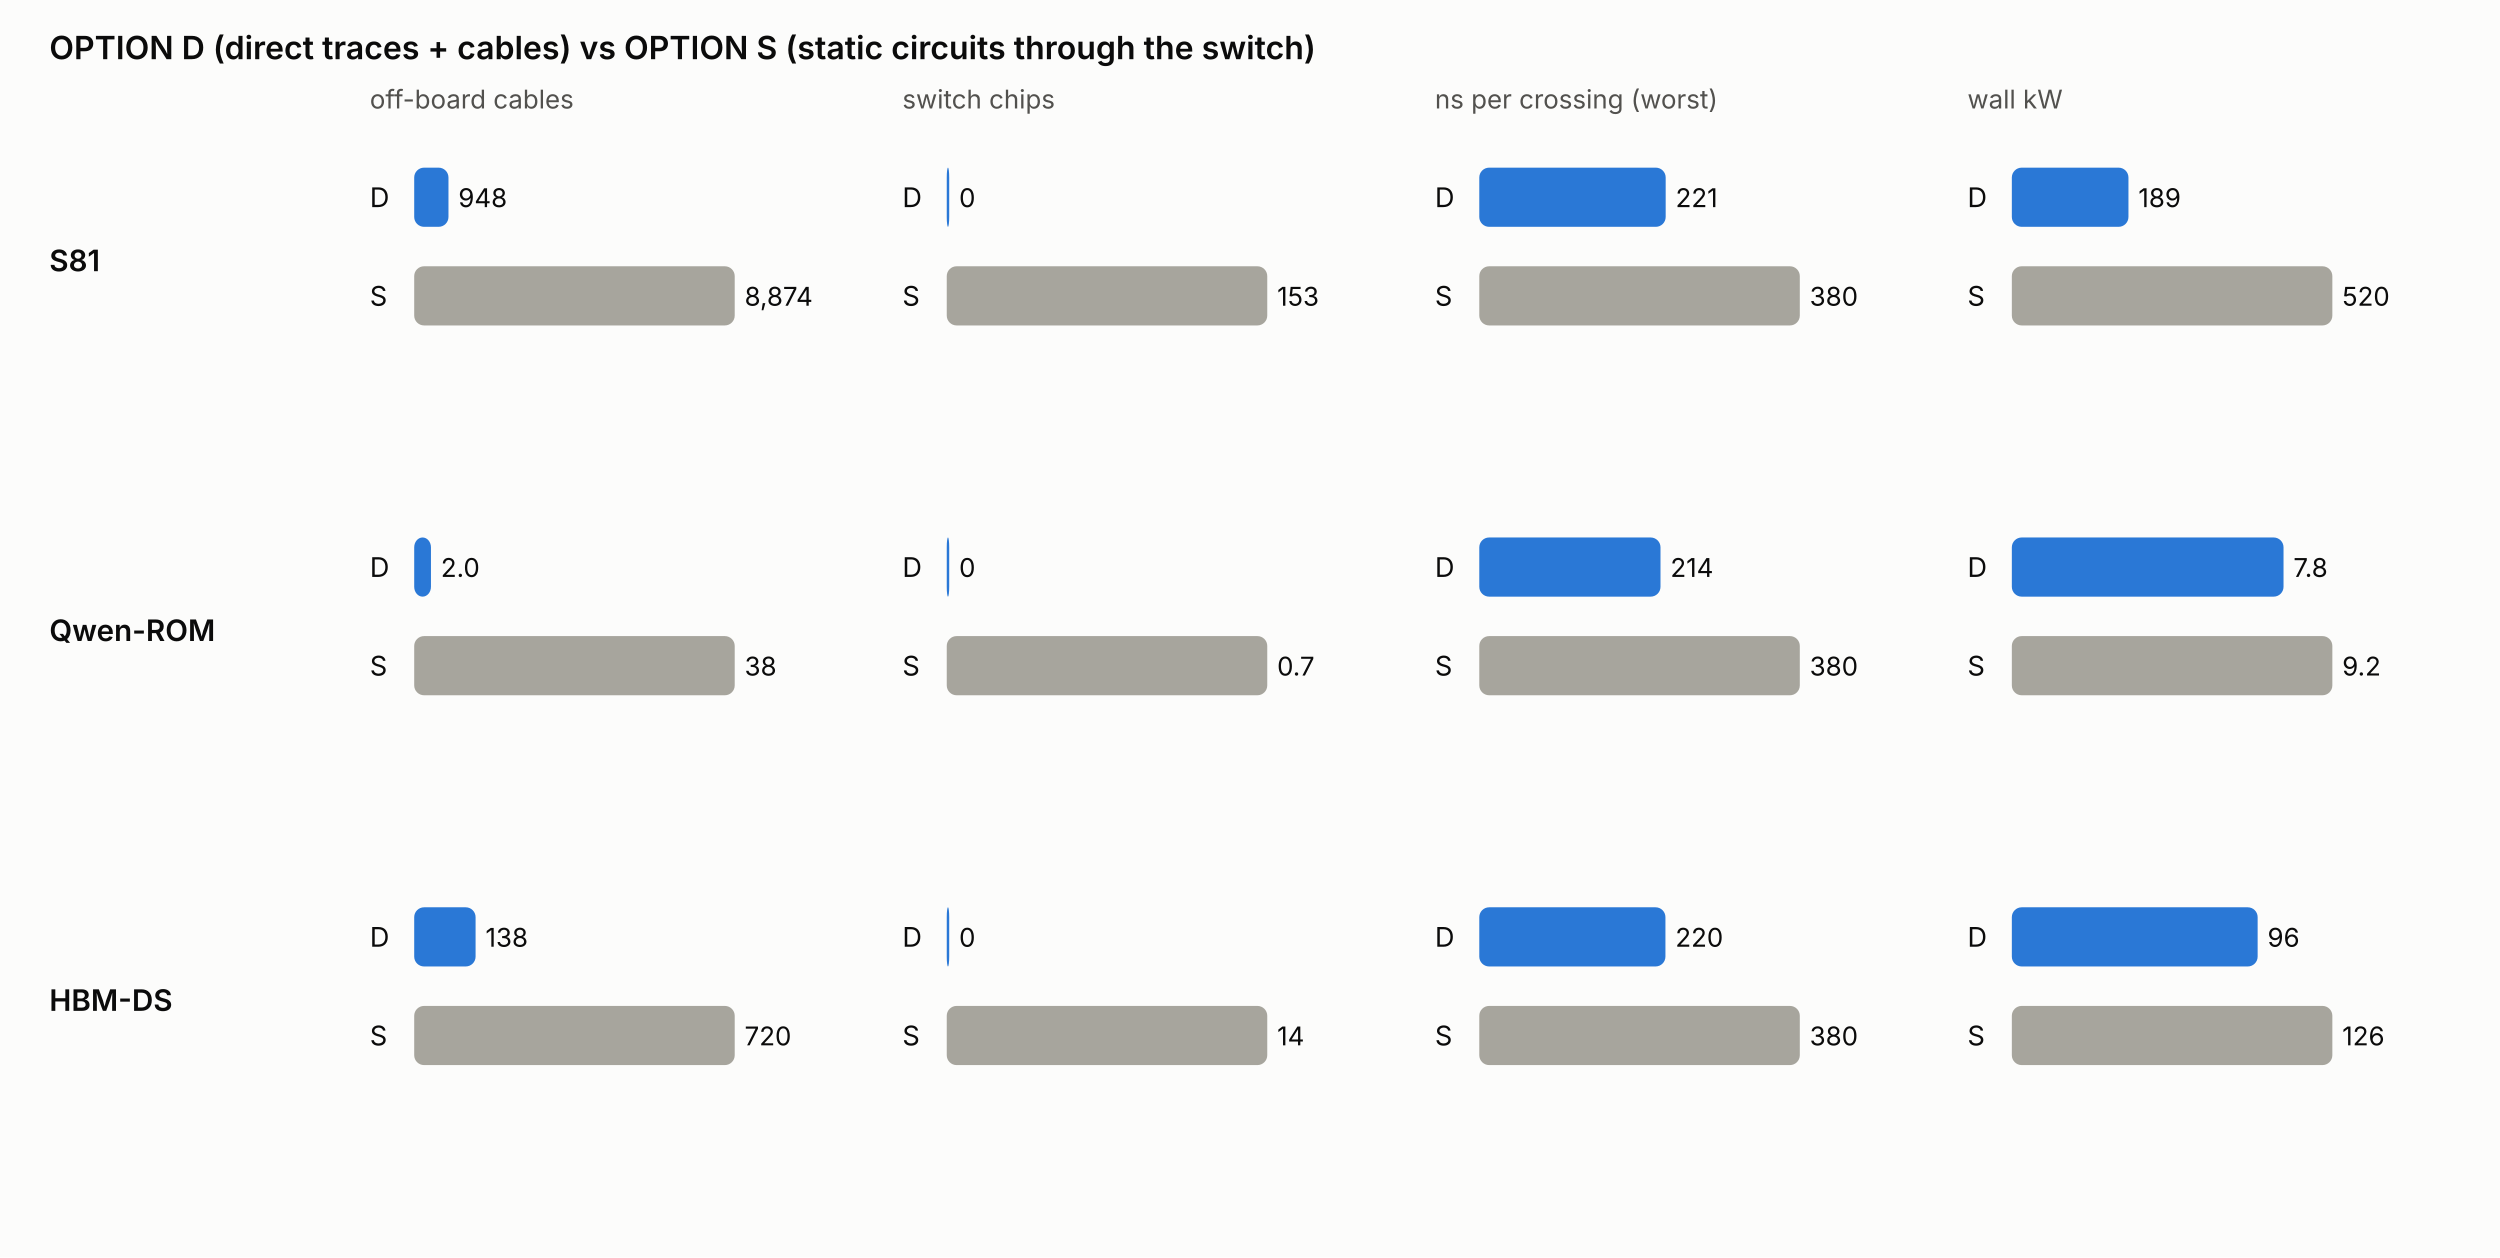
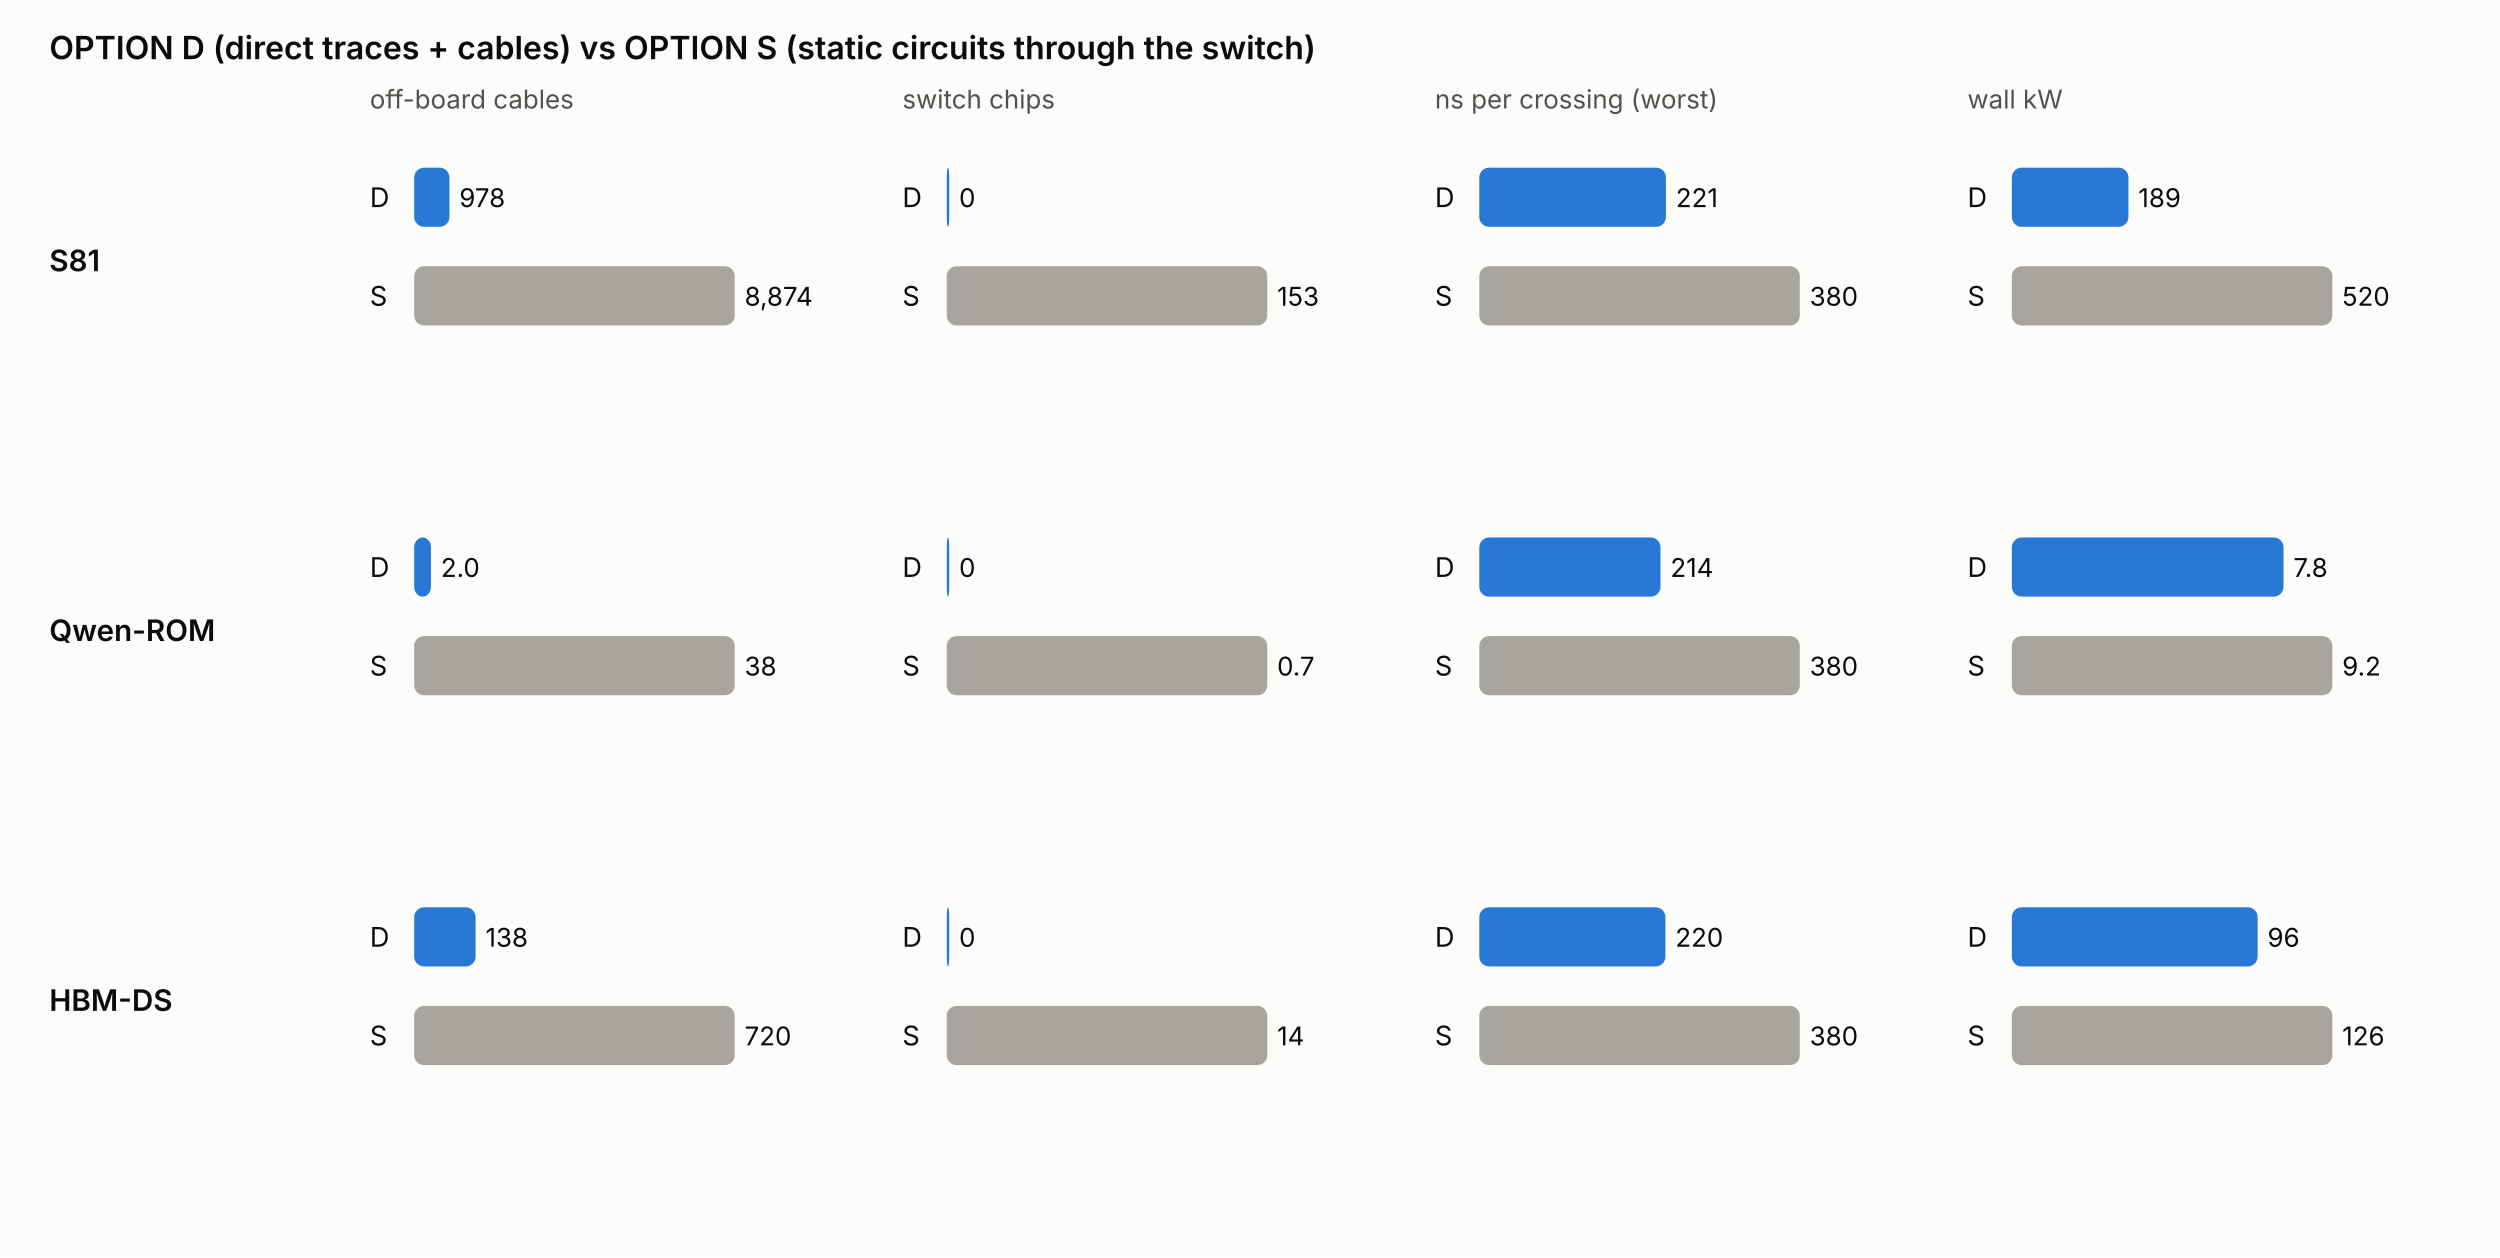
<svg xmlns="http://www.w3.org/2000/svg" viewBox="0 0 1014 510" width="1014" height="510" role="img">
  <rect width="1014" height="510" fill="#fcfcfb" />
  <text x="20.0" y="24.0" font-family="system-ui, -apple-system, Segoe UI, sans-serif" font-size="13" fill="#0b0b0b" text-anchor="start" font-weight="600">OPTION D (direct traces + cables) vs OPTION S (static circuits through the switch)</text>
  <text x="20.0" y="110.0" font-family="system-ui, -apple-system, Segoe UI, sans-serif" font-size="12" fill="#0b0b0b" text-anchor="start" font-weight="600">S81</text>
  <text x="150.0" y="44.0" font-family="system-ui, -apple-system, Segoe UI, sans-serif" font-size="10.5" fill="#52514e" text-anchor="start" font-weight="400">off-board cables</text>
-   <rect x="168" y="68" width="13.9" height="24" rx="4" fill="#2a78d6" />
+   <rect x="168" y="68" width="14.3" height="24" rx="4" fill="#2a78d6" />
  <text x="150.0" y="84.0" font-family="system-ui, -apple-system, Segoe UI, sans-serif" font-size="11" fill="#0b0b0b" text-anchor="start" font-weight="400">D</text>
-   <text x="185.9" y="84.0" font-family="system-ui, -apple-system, Segoe UI, sans-serif" font-size="10.5" fill="#0b0b0b" text-anchor="start" font-weight="400">948</text>
+   <text x="186.3" y="84.0" font-family="system-ui, -apple-system, Segoe UI, sans-serif" font-size="10.5" fill="#0b0b0b" text-anchor="start" font-weight="400">978</text>
  <rect x="168" y="108" width="130.0" height="24" rx="4" fill="#a7a59d" />
  <text x="150.0" y="124.0" font-family="system-ui, -apple-system, Segoe UI, sans-serif" font-size="11" fill="#0b0b0b" text-anchor="start" font-weight="400">S</text>
  <text x="302.0" y="124.0" font-family="system-ui, -apple-system, Segoe UI, sans-serif" font-size="10.5" fill="#0b0b0b" text-anchor="start" font-weight="400">8,874</text>
  <text x="366.0" y="44.0" font-family="system-ui, -apple-system, Segoe UI, sans-serif" font-size="10.5" fill="#52514e" text-anchor="start" font-weight="400">switch chips</text>
  <rect x="384" y="68" width="1.0" height="24" rx="4" fill="#2a78d6" />
  <text x="366.0" y="84.0" font-family="system-ui, -apple-system, Segoe UI, sans-serif" font-size="11" fill="#0b0b0b" text-anchor="start" font-weight="400">D</text>
  <text x="389.0" y="84.0" font-family="system-ui, -apple-system, Segoe UI, sans-serif" font-size="10.5" fill="#0b0b0b" text-anchor="start" font-weight="400">0</text>
  <rect x="384" y="108" width="130.0" height="24" rx="4" fill="#a7a59d" />
  <text x="366.0" y="124.0" font-family="system-ui, -apple-system, Segoe UI, sans-serif" font-size="11" fill="#0b0b0b" text-anchor="start" font-weight="400">S</text>
  <text x="518.0" y="124.0" font-family="system-ui, -apple-system, Segoe UI, sans-serif" font-size="10.5" fill="#0b0b0b" text-anchor="start" font-weight="400">153</text>
  <text x="582.0" y="44.0" font-family="system-ui, -apple-system, Segoe UI, sans-serif" font-size="10.5" fill="#52514e" text-anchor="start" font-weight="400">ns per crossing (worst)</text>
-   <rect x="600" y="68" width="75.6" height="24" rx="4" fill="#2a78d6" />
+   <rect x="600" y="68" width="75.7" height="24" rx="4" fill="#2a78d6" />
  <text x="582.0" y="84.0" font-family="system-ui, -apple-system, Segoe UI, sans-serif" font-size="11" fill="#0b0b0b" text-anchor="start" font-weight="400">D</text>
-   <text x="679.6" y="84.0" font-family="system-ui, -apple-system, Segoe UI, sans-serif" font-size="10.5" fill="#0b0b0b" text-anchor="start" font-weight="400">221</text>
+   <text x="679.7" y="84.0" font-family="system-ui, -apple-system, Segoe UI, sans-serif" font-size="10.5" fill="#0b0b0b" text-anchor="start" font-weight="400">221</text>
  <rect x="600" y="108" width="130.0" height="24" rx="4" fill="#a7a59d" />
  <text x="582.0" y="124.0" font-family="system-ui, -apple-system, Segoe UI, sans-serif" font-size="11" fill="#0b0b0b" text-anchor="start" font-weight="400">S</text>
  <text x="734.0" y="124.0" font-family="system-ui, -apple-system, Segoe UI, sans-serif" font-size="10.5" fill="#0b0b0b" text-anchor="start" font-weight="400">380</text>
  <text x="798.0" y="44.0" font-family="system-ui, -apple-system, Segoe UI, sans-serif" font-size="10.5" fill="#52514e" text-anchor="start" font-weight="400">wall kW</text>
  <rect x="816" y="68" width="47.3" height="24" rx="4" fill="#2a78d6" />
  <text x="798.0" y="84.0" font-family="system-ui, -apple-system, Segoe UI, sans-serif" font-size="11" fill="#0b0b0b" text-anchor="start" font-weight="400">D</text>
  <text x="867.3" y="84.0" font-family="system-ui, -apple-system, Segoe UI, sans-serif" font-size="10.5" fill="#0b0b0b" text-anchor="start" font-weight="400">189</text>
  <rect x="816" y="108" width="130.0" height="24" rx="4" fill="#a7a59d" />
  <text x="798.0" y="124.0" font-family="system-ui, -apple-system, Segoe UI, sans-serif" font-size="11" fill="#0b0b0b" text-anchor="start" font-weight="400">S</text>
  <text x="950.0" y="124.0" font-family="system-ui, -apple-system, Segoe UI, sans-serif" font-size="10.5" fill="#0b0b0b" text-anchor="start" font-weight="400">520</text>
  <text x="20.0" y="260.0" font-family="system-ui, -apple-system, Segoe UI, sans-serif" font-size="12" fill="#0b0b0b" text-anchor="start" font-weight="600">Qwen-ROM</text>
  <rect x="168" y="218" width="6.8" height="24" rx="4" fill="#2a78d6" />
  <text x="150.0" y="234.0" font-family="system-ui, -apple-system, Segoe UI, sans-serif" font-size="11" fill="#0b0b0b" text-anchor="start" font-weight="400">D</text>
  <text x="178.8" y="234.0" font-family="system-ui, -apple-system, Segoe UI, sans-serif" font-size="10.5" fill="#0b0b0b" text-anchor="start" font-weight="400">2.0</text>
  <rect x="168" y="258" width="130.0" height="24" rx="4" fill="#a7a59d" />
  <text x="150.0" y="274.0" font-family="system-ui, -apple-system, Segoe UI, sans-serif" font-size="11" fill="#0b0b0b" text-anchor="start" font-weight="400">S</text>
  <text x="302.0" y="274.0" font-family="system-ui, -apple-system, Segoe UI, sans-serif" font-size="10.5" fill="#0b0b0b" text-anchor="start" font-weight="400">38</text>
  <rect x="384" y="218" width="1.0" height="24" rx="4" fill="#2a78d6" />
  <text x="366.0" y="234.0" font-family="system-ui, -apple-system, Segoe UI, sans-serif" font-size="11" fill="#0b0b0b" text-anchor="start" font-weight="400">D</text>
  <text x="389.0" y="234.0" font-family="system-ui, -apple-system, Segoe UI, sans-serif" font-size="10.5" fill="#0b0b0b" text-anchor="start" font-weight="400">0</text>
  <rect x="384" y="258" width="130.0" height="24" rx="4" fill="#a7a59d" />
  <text x="366.0" y="274.0" font-family="system-ui, -apple-system, Segoe UI, sans-serif" font-size="11" fill="#0b0b0b" text-anchor="start" font-weight="400">S</text>
  <text x="518.0" y="274.0" font-family="system-ui, -apple-system, Segoe UI, sans-serif" font-size="10.5" fill="#0b0b0b" text-anchor="start" font-weight="400">0.7</text>
  <rect x="600" y="218" width="73.5" height="24" rx="4" fill="#2a78d6" />
  <text x="582.0" y="234.0" font-family="system-ui, -apple-system, Segoe UI, sans-serif" font-size="11" fill="#0b0b0b" text-anchor="start" font-weight="400">D</text>
  <text x="677.5" y="234.0" font-family="system-ui, -apple-system, Segoe UI, sans-serif" font-size="10.5" fill="#0b0b0b" text-anchor="start" font-weight="400">214</text>
  <rect x="600" y="258" width="130.0" height="24" rx="4" fill="#a7a59d" />
  <text x="582.0" y="274.0" font-family="system-ui, -apple-system, Segoe UI, sans-serif" font-size="11" fill="#0b0b0b" text-anchor="start" font-weight="400">S</text>
  <text x="734.0" y="274.0" font-family="system-ui, -apple-system, Segoe UI, sans-serif" font-size="10.5" fill="#0b0b0b" text-anchor="start" font-weight="400">380</text>
  <rect x="816" y="218" width="110.2" height="24" rx="4" fill="#2a78d6" />
  <text x="798.0" y="234.0" font-family="system-ui, -apple-system, Segoe UI, sans-serif" font-size="11" fill="#0b0b0b" text-anchor="start" font-weight="400">D</text>
  <text x="930.2" y="234.0" font-family="system-ui, -apple-system, Segoe UI, sans-serif" font-size="10.5" fill="#0b0b0b" text-anchor="start" font-weight="400">7.8</text>
  <rect x="816" y="258" width="130.0" height="24" rx="4" fill="#a7a59d" />
  <text x="798.0" y="274.0" font-family="system-ui, -apple-system, Segoe UI, sans-serif" font-size="11" fill="#0b0b0b" text-anchor="start" font-weight="400">S</text>
  <text x="950.0" y="274.0" font-family="system-ui, -apple-system, Segoe UI, sans-serif" font-size="10.5" fill="#0b0b0b" text-anchor="start" font-weight="400">9.2</text>
  <text x="20.0" y="410.0" font-family="system-ui, -apple-system, Segoe UI, sans-serif" font-size="12" fill="#0b0b0b" text-anchor="start" font-weight="600">HBM-DS</text>
  <rect x="168" y="368" width="24.9" height="24" rx="4" fill="#2a78d6" />
  <text x="150.0" y="384.0" font-family="system-ui, -apple-system, Segoe UI, sans-serif" font-size="11" fill="#0b0b0b" text-anchor="start" font-weight="400">D</text>
  <text x="196.9" y="384.0" font-family="system-ui, -apple-system, Segoe UI, sans-serif" font-size="10.5" fill="#0b0b0b" text-anchor="start" font-weight="400">138</text>
  <rect x="168" y="408" width="130.0" height="24" rx="4" fill="#a7a59d" />
  <text x="150.0" y="424.0" font-family="system-ui, -apple-system, Segoe UI, sans-serif" font-size="11" fill="#0b0b0b" text-anchor="start" font-weight="400">S</text>
  <text x="302.0" y="424.0" font-family="system-ui, -apple-system, Segoe UI, sans-serif" font-size="10.5" fill="#0b0b0b" text-anchor="start" font-weight="400">720</text>
  <rect x="384" y="368" width="1.0" height="24" rx="4" fill="#2a78d6" />
  <text x="366.0" y="384.0" font-family="system-ui, -apple-system, Segoe UI, sans-serif" font-size="11" fill="#0b0b0b" text-anchor="start" font-weight="400">D</text>
  <text x="389.0" y="384.0" font-family="system-ui, -apple-system, Segoe UI, sans-serif" font-size="10.5" fill="#0b0b0b" text-anchor="start" font-weight="400">0</text>
  <rect x="384" y="408" width="130.0" height="24" rx="4" fill="#a7a59d" />
  <text x="366.0" y="424.0" font-family="system-ui, -apple-system, Segoe UI, sans-serif" font-size="11" fill="#0b0b0b" text-anchor="start" font-weight="400">S</text>
  <text x="518.0" y="424.0" font-family="system-ui, -apple-system, Segoe UI, sans-serif" font-size="10.5" fill="#0b0b0b" text-anchor="start" font-weight="400">14</text>
  <rect x="600" y="368" width="75.5" height="24" rx="4" fill="#2a78d6" />
  <text x="582.0" y="384.0" font-family="system-ui, -apple-system, Segoe UI, sans-serif" font-size="11" fill="#0b0b0b" text-anchor="start" font-weight="400">D</text>
  <text x="679.5" y="384.0" font-family="system-ui, -apple-system, Segoe UI, sans-serif" font-size="10.5" fill="#0b0b0b" text-anchor="start" font-weight="400">220</text>
  <rect x="600" y="408" width="130.0" height="24" rx="4" fill="#a7a59d" />
  <text x="582.0" y="424.0" font-family="system-ui, -apple-system, Segoe UI, sans-serif" font-size="11" fill="#0b0b0b" text-anchor="start" font-weight="400">S</text>
  <text x="734.0" y="424.0" font-family="system-ui, -apple-system, Segoe UI, sans-serif" font-size="10.5" fill="#0b0b0b" text-anchor="start" font-weight="400">380</text>
  <rect x="816" y="368" width="99.7" height="24" rx="4" fill="#2a78d6" />
  <text x="798.0" y="384.0" font-family="system-ui, -apple-system, Segoe UI, sans-serif" font-size="11" fill="#0b0b0b" text-anchor="start" font-weight="400">D</text>
  <text x="919.7" y="384.0" font-family="system-ui, -apple-system, Segoe UI, sans-serif" font-size="10.5" fill="#0b0b0b" text-anchor="start" font-weight="400">96</text>
  <rect x="816" y="408" width="130.0" height="24" rx="4" fill="#a7a59d" />
  <text x="798.0" y="424.0" font-family="system-ui, -apple-system, Segoe UI, sans-serif" font-size="11" fill="#0b0b0b" text-anchor="start" font-weight="400">S</text>
  <text x="950.0" y="424.0" font-family="system-ui, -apple-system, Segoe UI, sans-serif" font-size="10.5" fill="#0b0b0b" text-anchor="start" font-weight="400">126</text>
</svg>
